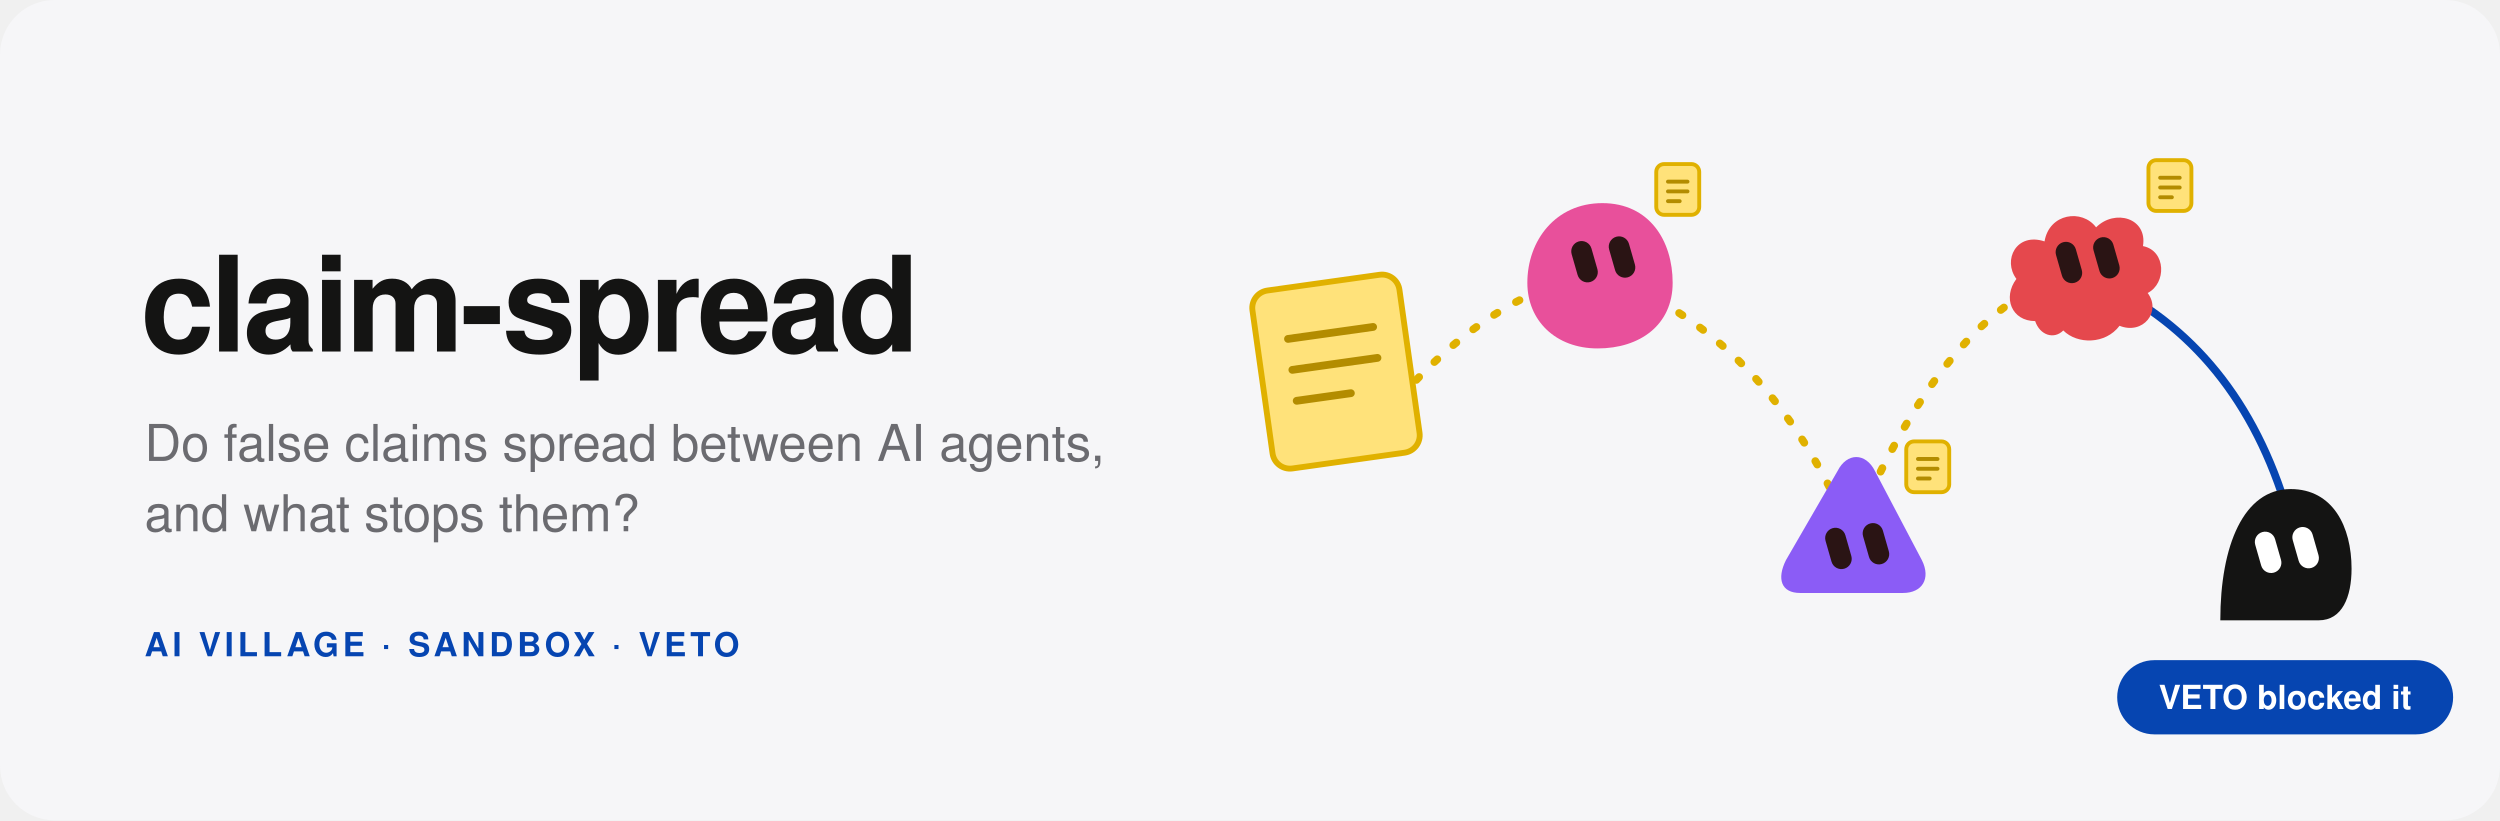
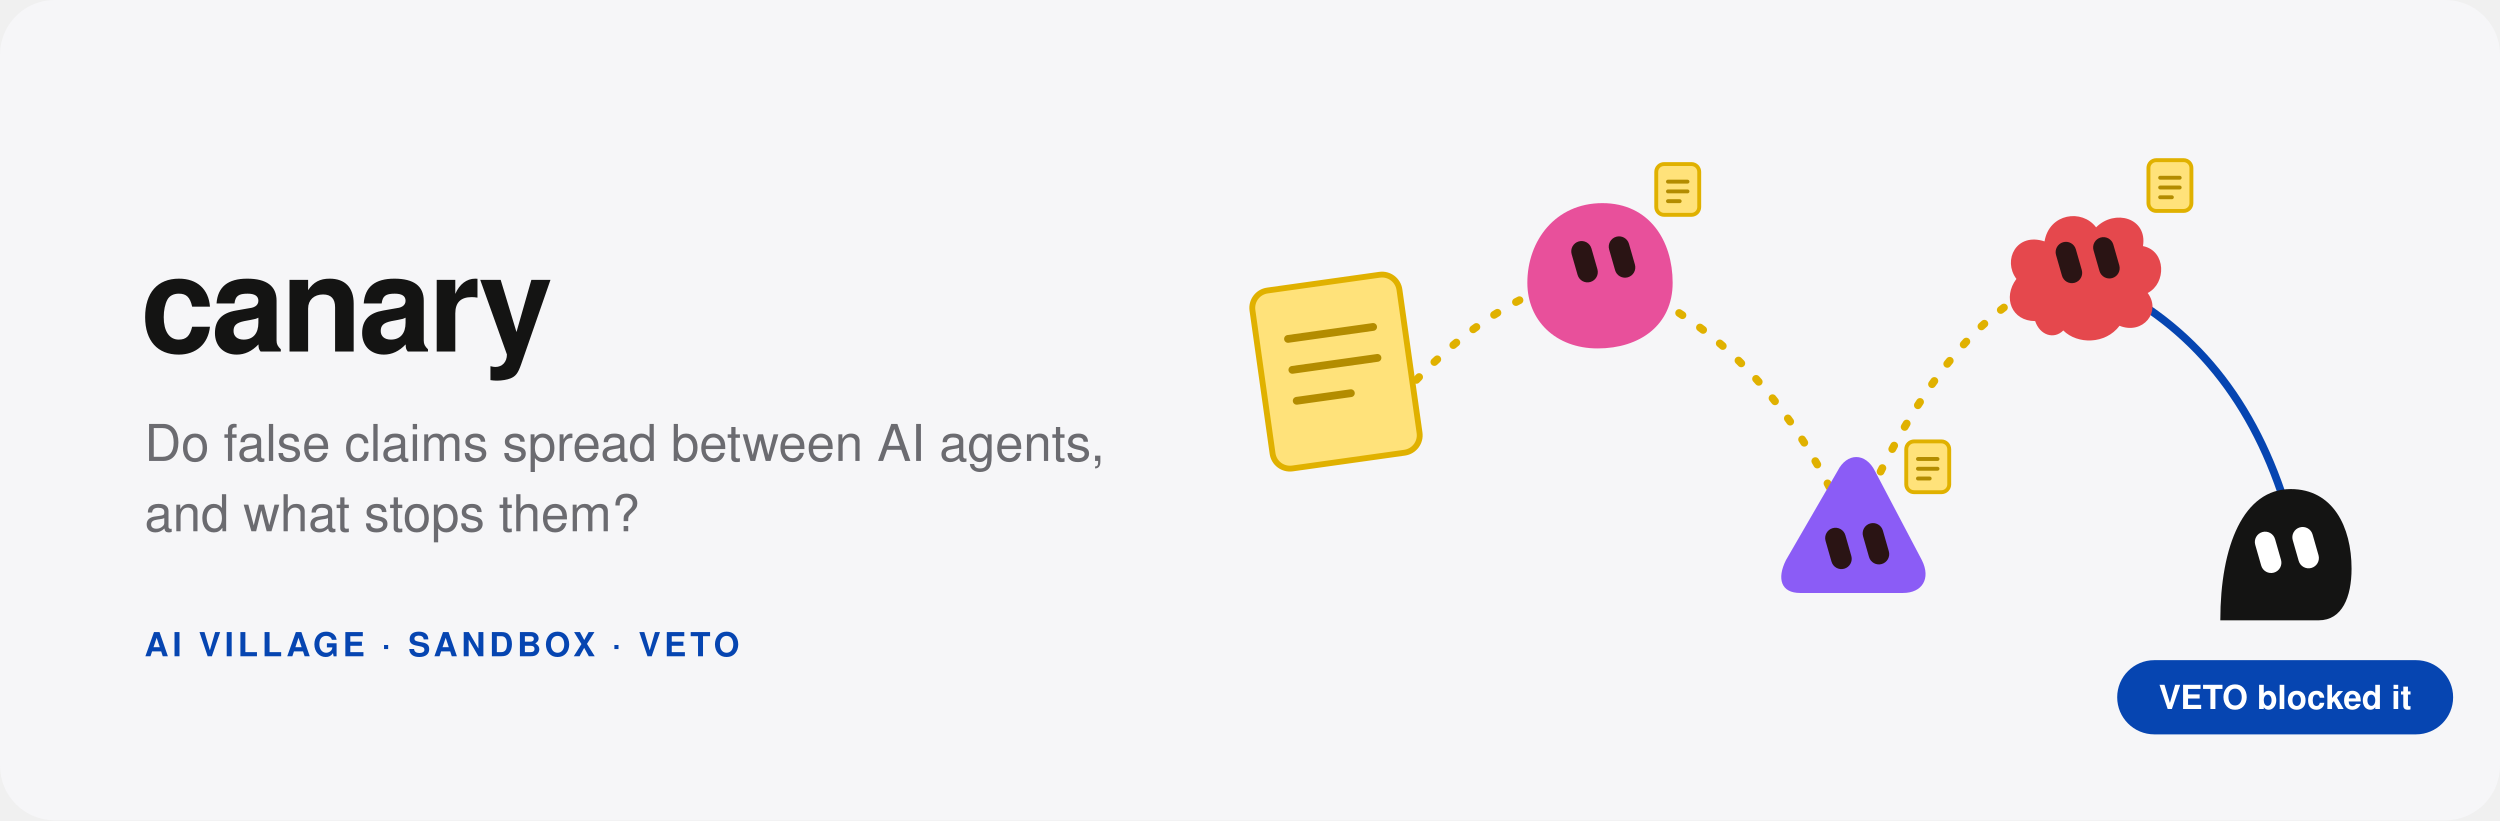
- <svg xmlns="http://www.w3.org/2000/svg" width="1280" height="420" viewBox="0 0 1280 420" role="img" aria-label="claim-spread: a planted note passes from agent to agent until VETO blocks it">
+ <svg xmlns="http://www.w3.org/2000/svg" width="1280" height="420" viewBox="0 0 1280 420" role="img" aria-label="canary: a planted note passes from agent to agent until VETO blocks it">
  <defs>
    <g id="eyes">
      <rect x="15" y="13" width="4.4" height="9" rx="2.2" transform="rotate(-16 17.2 17.5)" />
      <rect x="23" y="12" width="4.4" height="9" rx="2.2" transform="rotate(-16 25.2 16.5)" />
    </g>
    <g id="badge">
      <rect width="22" height="26" rx="4" fill="#ffe27a" stroke="#e0b100" stroke-width="2" />
      <path d="M6 9H16M6 14H16M6 19H12" stroke="#b38c00" stroke-width="2" stroke-linecap="round" />
    </g>
  </defs>
  <rect width="1280" height="420" rx="28" fill="#f6f6f8" />
  <g font-family="ui-sans-serif, system-ui, -apple-system, 'Segoe UI', Helvetica, Arial, sans-serif">
-     <text x="72" y="180" font-size="68" font-weight="700" letter-spacing="-2" fill="#141413">claim-spread</text>
+     <text x="72" y="180" font-size="68" font-weight="700" letter-spacing="-2" fill="#141413">canary</text>
    <text x="74" y="236" font-size="26" fill="#6b6b70">Do false claims spread between AI agents,</text>
    <text x="74" y="272" font-size="26" fill="#6b6b70">and what stops them?</text>
    <text x="74" y="336" font-size="17" font-weight="600" letter-spacing="2" fill="#0645b1">AI VILLAGE · SANDBOX · VETO</text>
  </g>
  <path d="M708 214 Q 760 150 818 140 Q 905 170 948 274 Q 1000 150 1066 140" fill="none" stroke="#e0b100" stroke-width="4" stroke-dasharray="2 11" stroke-linecap="round" />
  <path d="M1066 140 Q 1140 170 1168 252" fill="none" stroke="#0645b1" stroke-width="4" stroke-linecap="round" />
  <g transform="translate(640 150) rotate(-8)">
    <rect width="76" height="92" rx="9" fill="#ffe27a" stroke="#e0b100" stroke-width="3" />
    <path d="M16 26H60M16 42H60M16 58H44" stroke="#b38c00" stroke-width="4" stroke-linecap="round" />
  </g>
  <g transform="translate(770 92) scale(2.4)">
    <path d="M21 5C31 5 36 13 36 22C36 31 29 36 20 36C11 36 5 30 5 22C5 13 11 5 21 5Z" fill="#e8509b" />
    <use href="#eyes" fill="#2a1414" />
  </g>
  <use href="#badge" x="848" y="84" />
  <g transform="translate(900 222) scale(2.4)">
    <path d="M9 34C5 34 4 31 6 27L17 8C19 4 23 4 25 8L35 27C37 31 35 34 31 34Z" fill="#8b5cf6" />
    <use href="#eyes" fill="#2a1414" transform="translate(0 7)" />
  </g>
  <use href="#badge" x="976" y="226" />
  <g transform="translate(1018 90) scale(2.4)">
    <path d="M10 31C5 31 3 26 6 22C3 18 6 12 12 14C13 8 20 7 23 11C27 7 34 9 33 15C38 16 38 23 34 25C37 29 33 34 28 32C25 36 19 36 16 33C14 35 11 34 10 31Z" fill="#e5484d" />
    <use href="#eyes" fill="#2a1414" transform="translate(0 1)" />
  </g>
  <use href="#badge" x="1100" y="82" />
  <g transform="translate(1120 236) scale(2.4)">
    <path d="M7 34C7 18 12 6 22 6C31 6 35 14 35 23C35 29 33 34 28 34Z" fill="#141413" />
    <use href="#eyes" fill="#ffffff" transform="translate(0 2)" />
  </g>
  <g font-family="ui-sans-serif, system-ui, -apple-system, 'Segoe UI', Helvetica, Arial, sans-serif">
    <rect x="1084" y="338" width="172" height="38" rx="19" fill="#0645b1" />
    <text x="1170" y="363" font-size="17" font-weight="600" fill="#ffffff" text-anchor="middle">VETO blocked it</text>
  </g>
</svg>
